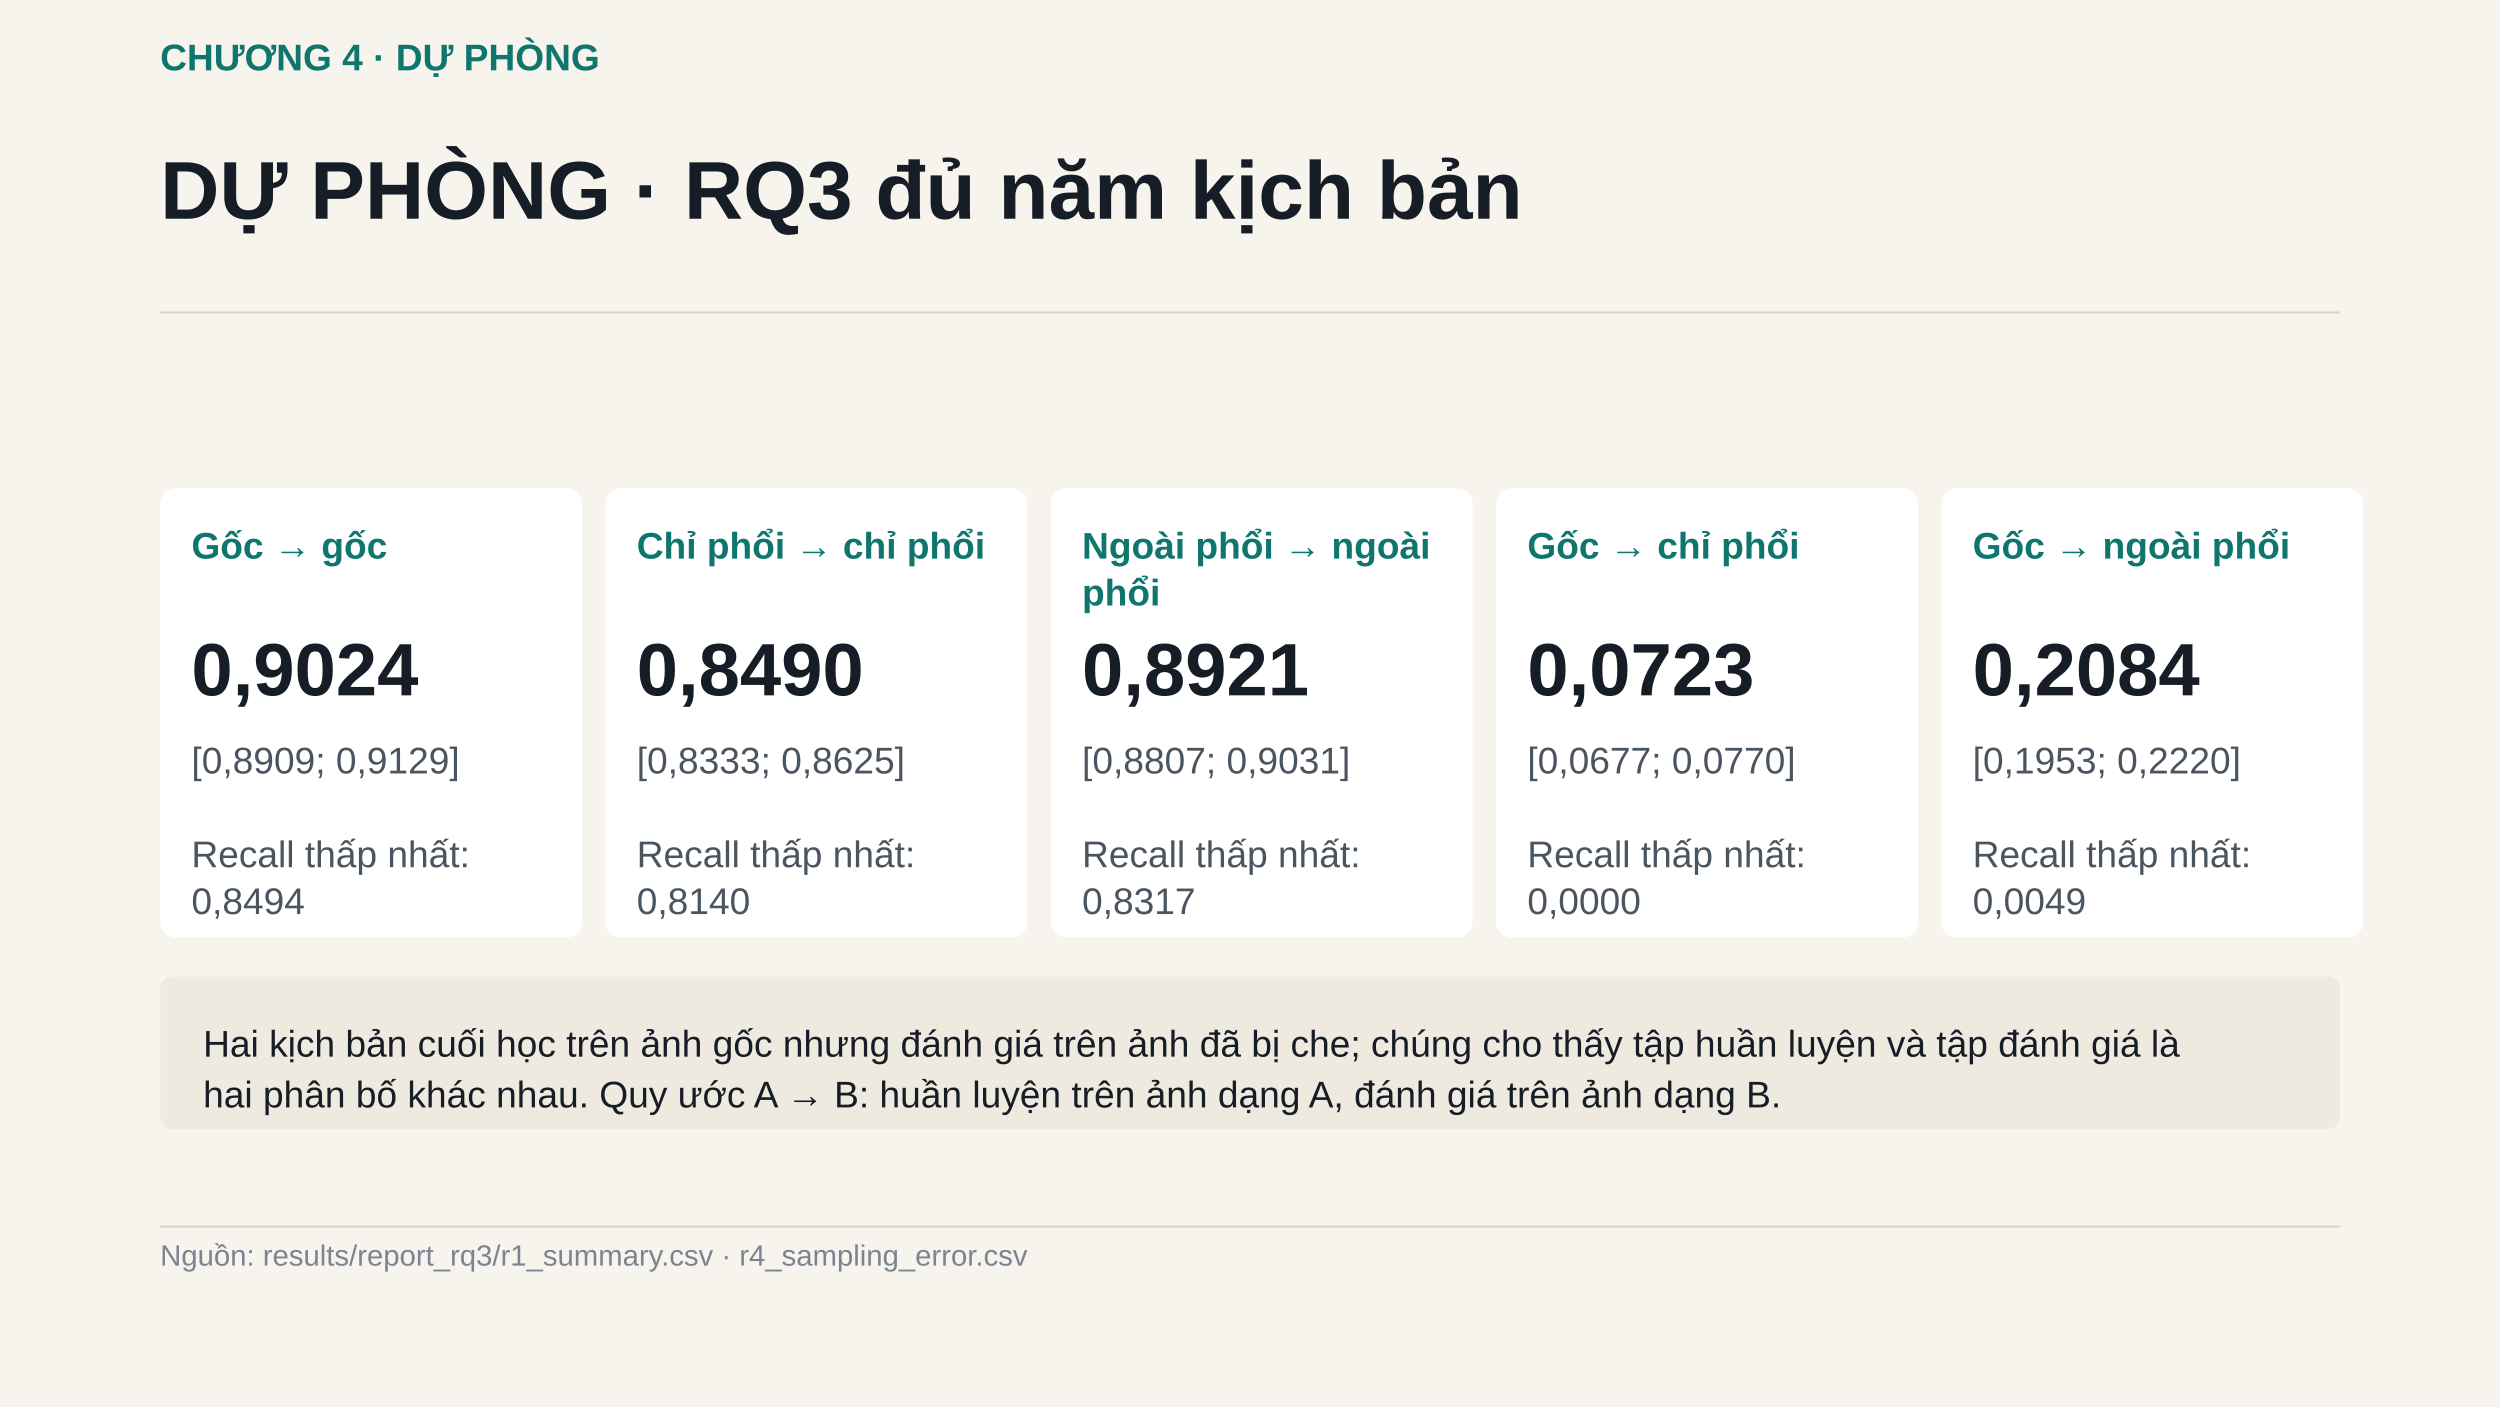
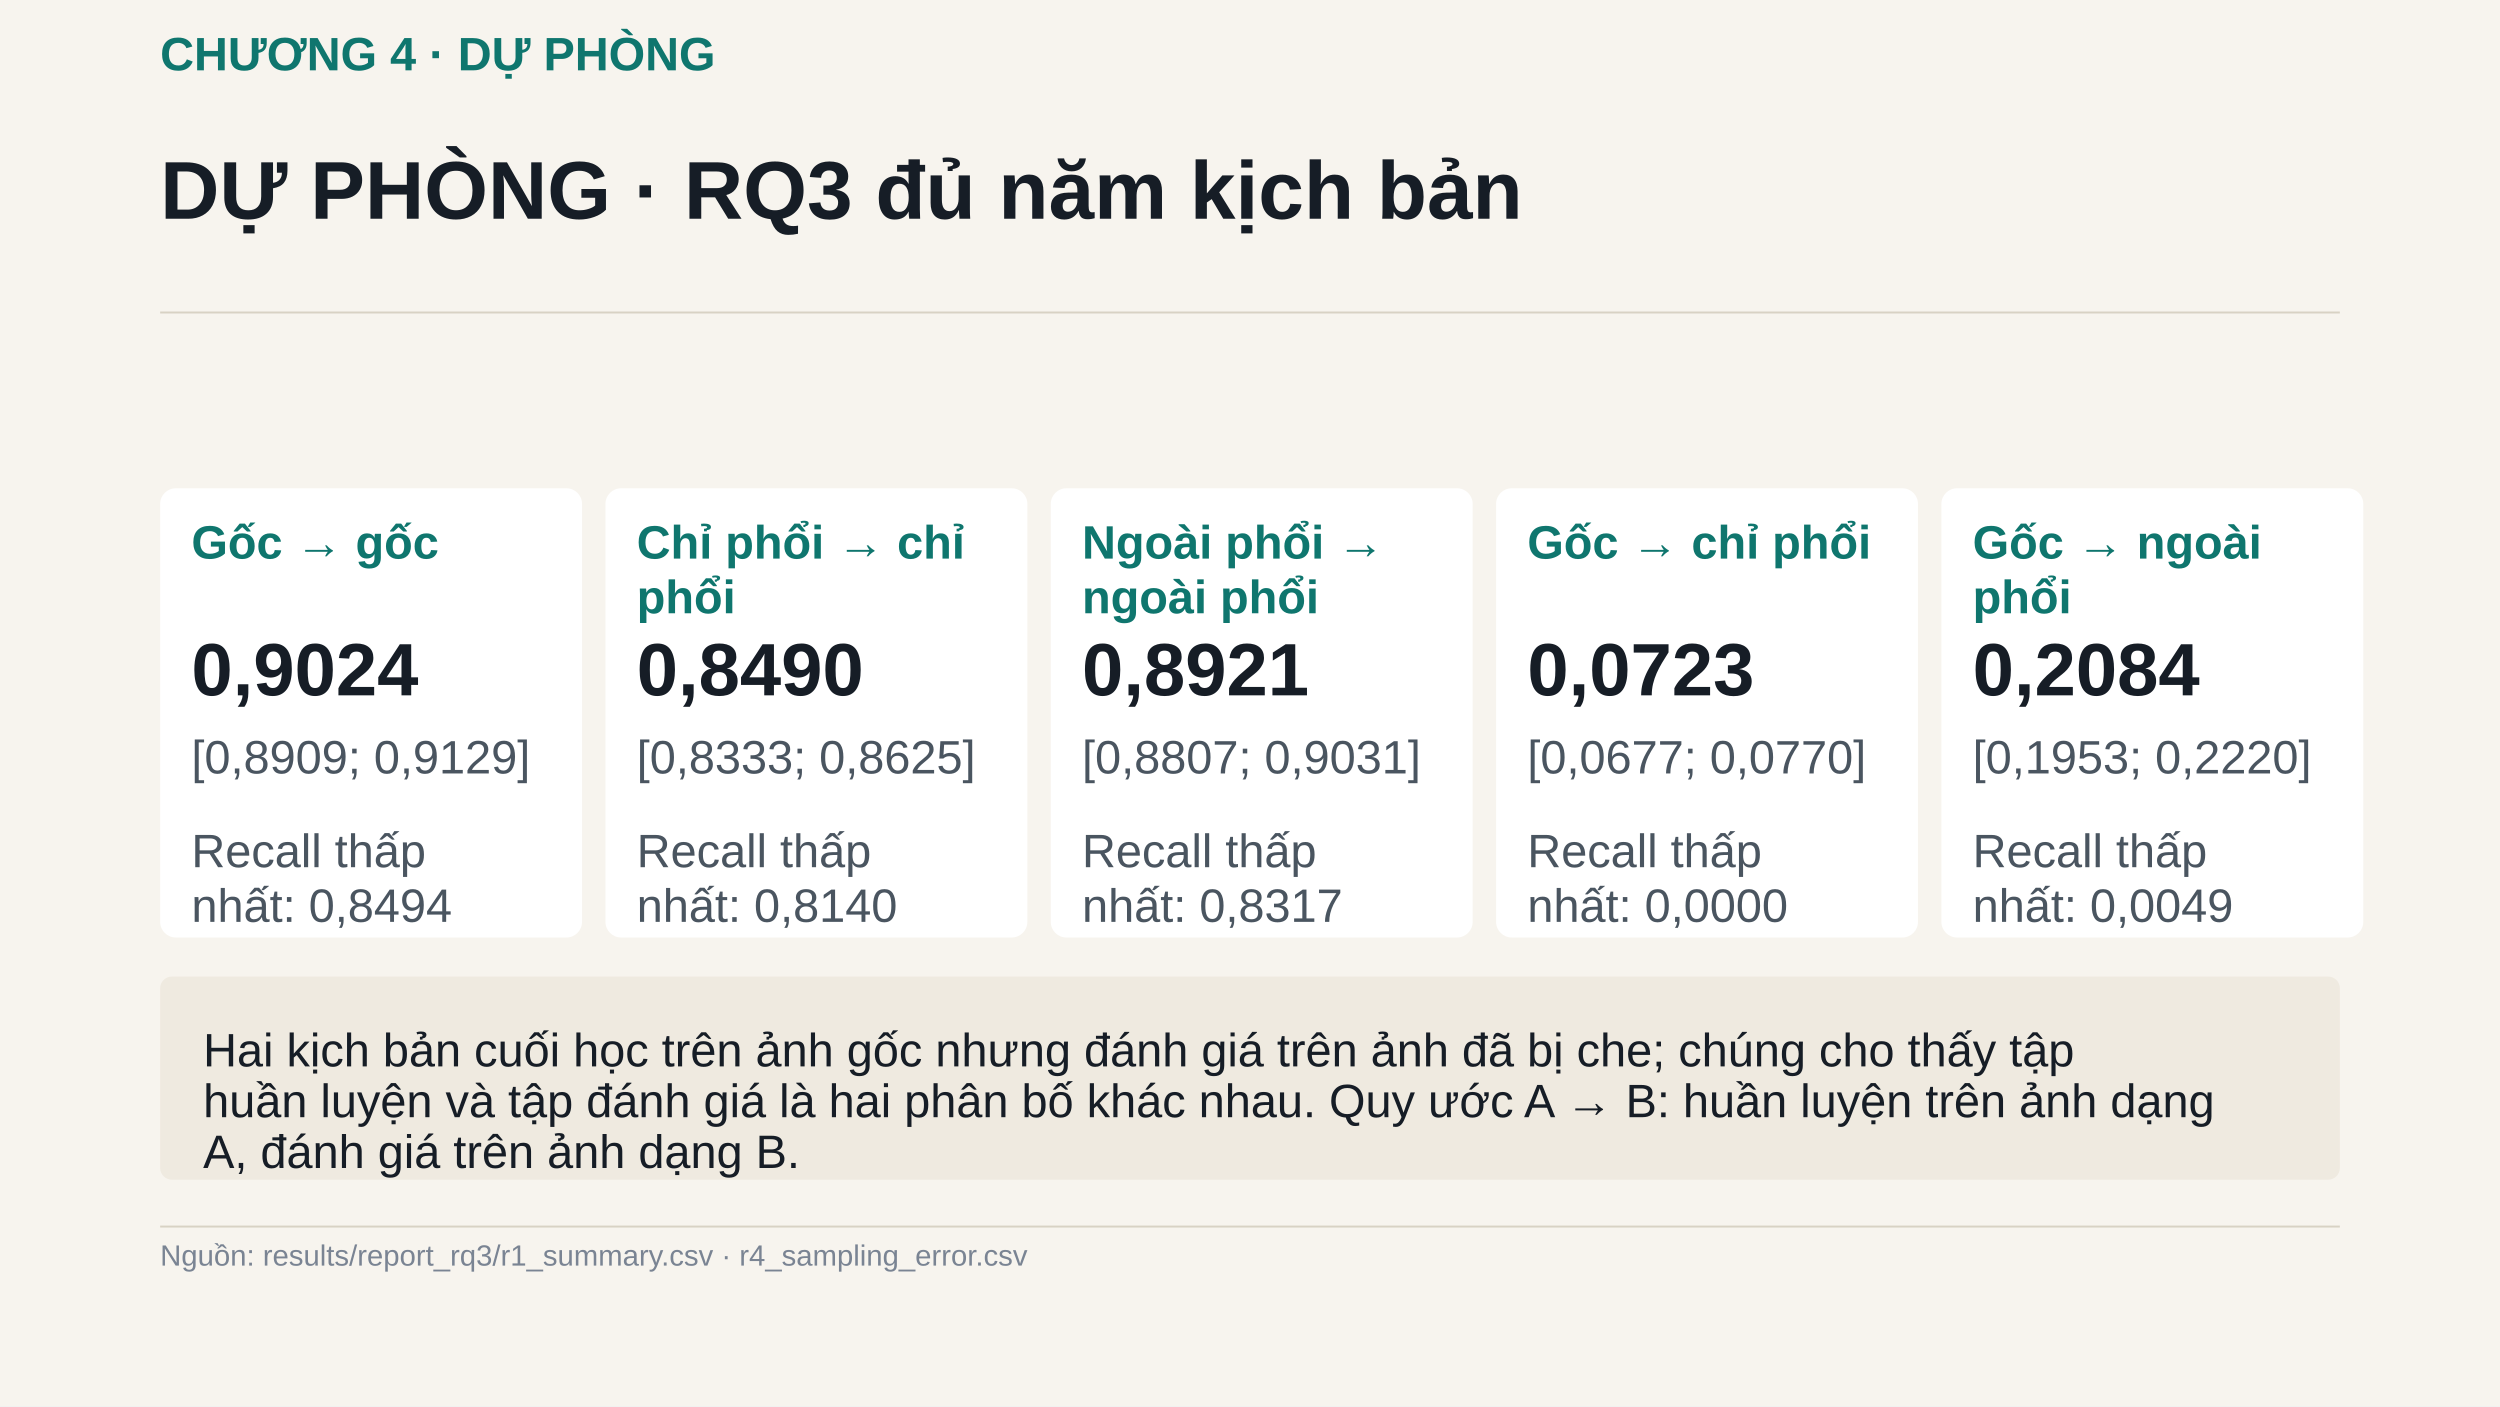
<svg xmlns="http://www.w3.org/2000/svg" width="1280" height="720" viewBox="0 0 1280 720" lang="vi-VN" font-family="Segoe UI, Arial, sans-serif" data-pptx-master="cxr_content_master" data-pptx-master-name="Nội dung CXR" data-pptx-layout="appendix" data-pptx-layout-name="Dự phòng">
  <rect id="master-background" x="0" y="0" width="1280" height="720" fill="#F7F4EE" data-pptx-layer="master" data-pptx-editable="false" />
  <line id="master-header-rule" x1="82" y1="160" x2="1198" y2="160" stroke="#D8D2C4" stroke-width="1" data-pptx-layer="master" data-pptx-editable="false" />
  <line id="master-footer-rule" x1="82" y1="628" x2="1198" y2="628" stroke="#D8D2C4" stroke-width="1" data-pptx-layer="master" data-pptx-editable="false" />
-   <g id="b3-kicker" data-pptx-bounds="82 19 245 24">
-     <text id="b3-kicker-text" x="82" y="36" font-size="19" fill="#0F766E" font-weight="700">
-       <tspan x="82" y="36" fill="#0F766E" font-size="19">CHƯƠNG 4 · DỰ PHÒNG</tspan>
+   <g id="b3-kicker" data-pptx-bounds="82 14 309 31">
+     <text id="b3-kicker-text" x="82" y="36" font-size="24" fill="#0F766E" font-weight="700">
+       <tspan x="82" y="36" fill="#0F766E" font-size="24">CHƯƠNG 4 · DỰ PHÒNG</tspan>
    </text>
  </g>
  <g id="title-slot" data-pptx-placeholder="title" data-pptx-idx="0" data-pptx-bounds="82 57 1116 97">
    <text id="b3-title-slot-carrier" x="82" y="112" font-size="42" fill="#161D26" data-pptx-carrier="true" font-weight="700">
      <tspan x="82">DỰ PHÒNG · RQ3 đủ năm kịch bản</tspan>
    </text>
  </g>
  <g id="b3-sc0" data-pptx-bounds="82 250 216 230">
    <rect id="b3-sc0-card" x="82" y="250" width="216" height="230" fill="#FFFFFF" rx="8" />
-     <g id="b3-sc0-name" data-pptx-bounds="98 269 96 24">
-       <text id="b3-sc0-name-text" x="98" y="286" font-size="19" fill="#0F766E" font-weight="700">
-         <tspan x="98" y="286" fill="#0F766E" font-size="19">Gốc → gốc</tspan>
+     <g id="b3-sc0-name" data-pptx-bounds="98 264 121 31">
+       <text id="b3-sc0-name-text" x="98" y="286" font-size="24" fill="#0F766E" font-weight="700">
+         <tspan x="98" y="286" fill="#0F766E" font-size="24">Gốc → gốc</tspan>
      </text>
    </g>
    <g id="b3-sc0-val" data-pptx-bounds="98 322 128 49">
      <text id="b3-sc0-val-text" x="98" y="356" font-size="38" fill="#161D26" font-weight="700">
        <tspan x="98" y="356" fill="#161D26" font-size="38">0,9024</tspan>
      </text>
    </g>
-     <g id="b3-sc0-ci" data-pptx-bounds="98 379 141 24">
-       <text id="b3-sc0-ci-text" x="98" y="396" font-size="19" fill="#4A5560">
-         <tspan x="98" y="396" fill="#4A5560" font-size="19">[0,8909; 0,9129]</tspan>
+     <g id="b3-sc0-ci" data-pptx-bounds="98 374 178 31">
+       <text id="b3-sc0-ci-text" x="98" y="396" font-size="24" fill="#4A5560">
+         <tspan x="98" y="396" fill="#4A5560" font-size="24">[0,8909; 0,9129]</tspan>
      </text>
    </g>
-     <g id="b3-sc0-recall" data-pptx-bounds="98 427 186 48">
-       <text id="b3-sc0-recall-text" x="98" y="444" font-size="19" fill="#4A5560">
-         <tspan x="98" y="444" fill="#4A5560" font-size="19">Recall thấp nhất:</tspan>
-         <tspan x="98" y="468" fill="#4A5560" font-size="19">0,8494</tspan>
+     <g id="b3-sc0-recall" data-pptx-bounds="98 422 186 59">
+       <text id="b3-sc0-recall-text" x="98" y="444" font-size="24" fill="#4A5560">
+         <tspan x="98" y="444" fill="#4A5560" font-size="24">Recall thấp</tspan>
+         <tspan x="98" y="472" fill="#4A5560" font-size="24">nhất: 0,8494</tspan>
      </text>
    </g>
  </g>
  <g id="b3-sc1" data-pptx-bounds="310 250 216 230">
    <rect id="b3-sc1-card" x="310" y="250" width="216" height="230" fill="#FFFFFF" rx="8" />
-     <g id="b3-sc1-name" data-pptx-bounds="326 269 180 24">
-       <text id="b3-sc1-name-text" x="326" y="286" font-size="19" fill="#0F766E" font-weight="700">
-         <tspan x="326" y="286" fill="#0F766E" font-size="19">Chỉ phổi → chỉ phổi</tspan>
+     <g id="b3-sc1-name" data-pptx-bounds="326 264 186 59">
+       <text id="b3-sc1-name-text" x="326" y="286" font-size="24" fill="#0F766E" font-weight="700">
+         <tspan x="326" y="286" fill="#0F766E" font-size="24">Chỉ phổi → chỉ</tspan>
+         <tspan x="326" y="314" fill="#0F766E" font-size="24">phổi</tspan>
      </text>
    </g>
    <g id="b3-sc1-val" data-pptx-bounds="326 322 128 49">
      <text id="b3-sc1-val-text" x="326" y="356" font-size="38" fill="#161D26" font-weight="700">
        <tspan x="326" y="356" fill="#161D26" font-size="38">0,8490</tspan>
      </text>
    </g>
-     <g id="b3-sc1-ci" data-pptx-bounds="326 379 141 24">
-       <text id="b3-sc1-ci-text" x="326" y="396" font-size="19" fill="#4A5560">
-         <tspan x="326" y="396" fill="#4A5560" font-size="19">[0,8333; 0,8625]</tspan>
+     <g id="b3-sc1-ci" data-pptx-bounds="326 374 178 31">
+       <text id="b3-sc1-ci-text" x="326" y="396" font-size="24" fill="#4A5560">
+         <tspan x="326" y="396" fill="#4A5560" font-size="24">[0,8333; 0,8625]</tspan>
      </text>
    </g>
-     <g id="b3-sc1-recall" data-pptx-bounds="326 427 186 48">
-       <text id="b3-sc1-recall-text" x="326" y="444" font-size="19" fill="#4A5560">
-         <tspan x="326" y="444" fill="#4A5560" font-size="19">Recall thấp nhất:</tspan>
-         <tspan x="326" y="468" fill="#4A5560" font-size="19">0,8140</tspan>
+     <g id="b3-sc1-recall" data-pptx-bounds="326 422 186 59">
+       <text id="b3-sc1-recall-text" x="326" y="444" font-size="24" fill="#4A5560">
+         <tspan x="326" y="444" fill="#4A5560" font-size="24">Recall thấp</tspan>
+         <tspan x="326" y="472" fill="#4A5560" font-size="24">nhất: 0,8140</tspan>
      </text>
    </g>
  </g>
  <g id="b3-sc2" data-pptx-bounds="538 250 216 230">
    <rect id="b3-sc2-card" x="538" y="250" width="216" height="230" fill="#FFFFFF" rx="8" />
-     <g id="b3-sc2-name" data-pptx-bounds="554 269 186 48">
-       <text id="b3-sc2-name-text" x="554" y="286" font-size="19" fill="#0F766E" font-weight="700">
-         <tspan x="554" y="286" fill="#0F766E" font-size="19">Ngoài phổi → ngoài</tspan>
-         <tspan x="554" y="310" fill="#0F766E" font-size="19">phổi</tspan>
+     <g id="b3-sc2-name" data-pptx-bounds="554 264 186 59">
+       <text id="b3-sc2-name-text" x="554" y="286" font-size="24" fill="#0F766E" font-weight="700">
+         <tspan x="554" y="286" fill="#0F766E" font-size="24">Ngoài phổi →</tspan>
+         <tspan x="554" y="314" fill="#0F766E" font-size="24">ngoài phổi</tspan>
      </text>
    </g>
    <g id="b3-sc2-val" data-pptx-bounds="554 322 128 49">
      <text id="b3-sc2-val-text" x="554" y="356" font-size="38" fill="#161D26" font-weight="700">
        <tspan x="554" y="356" fill="#161D26" font-size="38">0,8921</tspan>
      </text>
    </g>
-     <g id="b3-sc2-ci" data-pptx-bounds="554 379 141 24">
-       <text id="b3-sc2-ci-text" x="554" y="396" font-size="19" fill="#4A5560">
-         <tspan x="554" y="396" fill="#4A5560" font-size="19">[0,8807; 0,9031]</tspan>
+     <g id="b3-sc2-ci" data-pptx-bounds="554 374 178 31">
+       <text id="b3-sc2-ci-text" x="554" y="396" font-size="24" fill="#4A5560">
+         <tspan x="554" y="396" fill="#4A5560" font-size="24">[0,8807; 0,9031]</tspan>
      </text>
    </g>
-     <g id="b3-sc2-recall" data-pptx-bounds="554 427 186 48">
-       <text id="b3-sc2-recall-text" x="554" y="444" font-size="19" fill="#4A5560">
-         <tspan x="554" y="444" fill="#4A5560" font-size="19">Recall thấp nhất:</tspan>
-         <tspan x="554" y="468" fill="#4A5560" font-size="19">0,8317</tspan>
+     <g id="b3-sc2-recall" data-pptx-bounds="554 422 186 59">
+       <text id="b3-sc2-recall-text" x="554" y="444" font-size="24" fill="#4A5560">
+         <tspan x="554" y="444" fill="#4A5560" font-size="24">Recall thấp</tspan>
+         <tspan x="554" y="472" fill="#4A5560" font-size="24">nhất: 0,8317</tspan>
      </text>
    </g>
  </g>
  <g id="b3-sc3" data-pptx-bounds="766 250 216 230">
    <rect id="b3-sc3-card" x="766" y="250" width="216" height="230" fill="#FFFFFF" rx="8" />
-     <g id="b3-sc3-name" data-pptx-bounds="782 269 137 24">
-       <text id="b3-sc3-name-text" x="782" y="286" font-size="19" fill="#0F766E" font-weight="700">
-         <tspan x="782" y="286" fill="#0F766E" font-size="19">Gốc → chỉ phổi</tspan>
+     <g id="b3-sc3-name" data-pptx-bounds="782 264 173 31">
+       <text id="b3-sc3-name-text" x="782" y="286" font-size="24" fill="#0F766E" font-weight="700">
+         <tspan x="782" y="286" fill="#0F766E" font-size="24">Gốc → chỉ phổi</tspan>
      </text>
    </g>
    <g id="b3-sc3-val" data-pptx-bounds="782 322 128 49">
      <text id="b3-sc3-val-text" x="782" y="356" font-size="38" fill="#161D26" font-weight="700">
        <tspan x="782" y="356" fill="#161D26" font-size="38">0,0723</tspan>
      </text>
    </g>
-     <g id="b3-sc3-ci" data-pptx-bounds="782 379 141 24">
-       <text id="b3-sc3-ci-text" x="782" y="396" font-size="19" fill="#4A5560">
-         <tspan x="782" y="396" fill="#4A5560" font-size="19">[0,0677; 0,0770]</tspan>
+     <g id="b3-sc3-ci" data-pptx-bounds="782 374 178 31">
+       <text id="b3-sc3-ci-text" x="782" y="396" font-size="24" fill="#4A5560">
+         <tspan x="782" y="396" fill="#4A5560" font-size="24">[0,0677; 0,0770]</tspan>
      </text>
    </g>
-     <g id="b3-sc3-recall" data-pptx-bounds="782 427 186 48">
-       <text id="b3-sc3-recall-text" x="782" y="444" font-size="19" fill="#4A5560">
-         <tspan x="782" y="444" fill="#4A5560" font-size="19">Recall thấp nhất:</tspan>
-         <tspan x="782" y="468" fill="#4A5560" font-size="19">0,0000</tspan>
+     <g id="b3-sc3-recall" data-pptx-bounds="782 422 186 59">
+       <text id="b3-sc3-recall-text" x="782" y="444" font-size="24" fill="#4A5560">
+         <tspan x="782" y="444" fill="#4A5560" font-size="24">Recall thấp</tspan>
+         <tspan x="782" y="472" fill="#4A5560" font-size="24">nhất: 0,0000</tspan>
      </text>
    </g>
  </g>
  <g id="b3-sc4" data-pptx-bounds="994 250 216 230">
    <rect id="b3-sc4-card" x="994" y="250" width="216" height="230" fill="#FFFFFF" rx="8" />
-     <g id="b3-sc4-name" data-pptx-bounds="1010 269 163 24">
-       <text id="b3-sc4-name-text" x="1010" y="286" font-size="19" fill="#0F766E" font-weight="700">
-         <tspan x="1010" y="286" fill="#0F766E" font-size="19">Gốc → ngoài phổi</tspan>
+     <g id="b3-sc4-name" data-pptx-bounds="1010 264 186 59">
+       <text id="b3-sc4-name-text" x="1010" y="286" font-size="24" fill="#0F766E" font-weight="700">
+         <tspan x="1010" y="286" fill="#0F766E" font-size="24">Gốc → ngoài</tspan>
+         <tspan x="1010" y="314" fill="#0F766E" font-size="24">phổi</tspan>
      </text>
    </g>
    <g id="b3-sc4-val" data-pptx-bounds="1010 322 128 49">
      <text id="b3-sc4-val-text" x="1010" y="356" font-size="38" fill="#161D26" font-weight="700">
        <tspan x="1010" y="356" fill="#161D26" font-size="38">0,2084</tspan>
      </text>
    </g>
-     <g id="b3-sc4-ci" data-pptx-bounds="1010 379 141 24">
-       <text id="b3-sc4-ci-text" x="1010" y="396" font-size="19" fill="#4A5560">
-         <tspan x="1010" y="396" fill="#4A5560" font-size="19">[0,1953; 0,2220]</tspan>
+     <g id="b3-sc4-ci" data-pptx-bounds="1010 374 178 31">
+       <text id="b3-sc4-ci-text" x="1010" y="396" font-size="24" fill="#4A5560">
+         <tspan x="1010" y="396" fill="#4A5560" font-size="24">[0,1953; 0,2220]</tspan>
      </text>
    </g>
-     <g id="b3-sc4-recall" data-pptx-bounds="1010 427 186 48">
-       <text id="b3-sc4-recall-text" x="1010" y="444" font-size="19" fill="#4A5560">
-         <tspan x="1010" y="444" fill="#4A5560" font-size="19">Recall thấp nhất:</tspan>
-         <tspan x="1010" y="468" fill="#4A5560" font-size="19">0,0049</tspan>
+     <g id="b3-sc4-recall" data-pptx-bounds="1010 422 186 59">
+       <text id="b3-sc4-recall-text" x="1010" y="444" font-size="24" fill="#4A5560">
+         <tspan x="1010" y="444" fill="#4A5560" font-size="24">Recall thấp</tspan>
+         <tspan x="1010" y="472" fill="#4A5560" font-size="24">nhất: 0,0049</tspan>
      </text>
    </g>
  </g>
-   <g id="b3-note" data-pptx-bounds="82 500 1116 78">
-     <rect id="b3-note-card" x="82" y="500" width="1116" height="78" fill="#EFEAE0" rx="6" />
-     <g id="b3-note-text" data-pptx-bounds="104 524 1074 50">
-       <text id="b3-note-text-text" x="104" y="541" font-size="19" fill="#161D26">
-         <tspan x="104" y="541" fill="#161D26" font-size="19">Hai kịch bản cuối học trên ảnh gốc nhưng đánh giá trên ảnh đã bị che; chúng cho thấy tập huần luyện và tập đánh giá là</tspan>
-         <tspan x="104" y="567" fill="#161D26" font-size="19">hai phân bố khác nhau. Quy ước A → B: huần luyện trên ảnh dạng A, đánh giá trên ảnh dạng B.</tspan>
+   <g id="b3-note" data-pptx-bounds="82 500 1116 104">
+     <rect id="b3-note-card" x="82" y="500" width="1116" height="104" fill="#EFEAE0" rx="6" />
+     <g id="b3-note-text" data-pptx-bounds="104 524 1074 83">
+       <text id="b3-note-text-text" x="104" y="546" font-size="24" fill="#161D26">
+         <tspan x="104" y="546" fill="#161D26" font-size="24">Hai kịch bản cuối học trên ảnh gốc nhưng đánh giá trên ảnh đã bị che; chúng cho thấy tập</tspan>
+         <tspan x="104" y="572" fill="#161D26" font-size="24">huần luyện và tập đánh giá là hai phân bố khác nhau. Quy ước A → B: huần luyện trên ảnh dạng</tspan>
+         <tspan x="104" y="598" fill="#161D26" font-size="24">A, đánh giá trên ảnh dạng B.</tspan>
      </text>
    </g>
  </g>
  <g id="footer-slot" data-pptx-placeholder="footer" data-pptx-idx="1" data-pptx-bounds="82 634 900 24">
    <text id="b3-footer-carrier-carrier" x="82" y="648" font-size="15" fill="#7A8493" data-pptx-carrier="true">
      <tspan x="82" y="648" fill="#7A8493" font-size="15">Nguồn: results/report_rq3/r1_summary.csv · r4_sampling_error.csv</tspan>
    </text>
  </g>
</svg>
